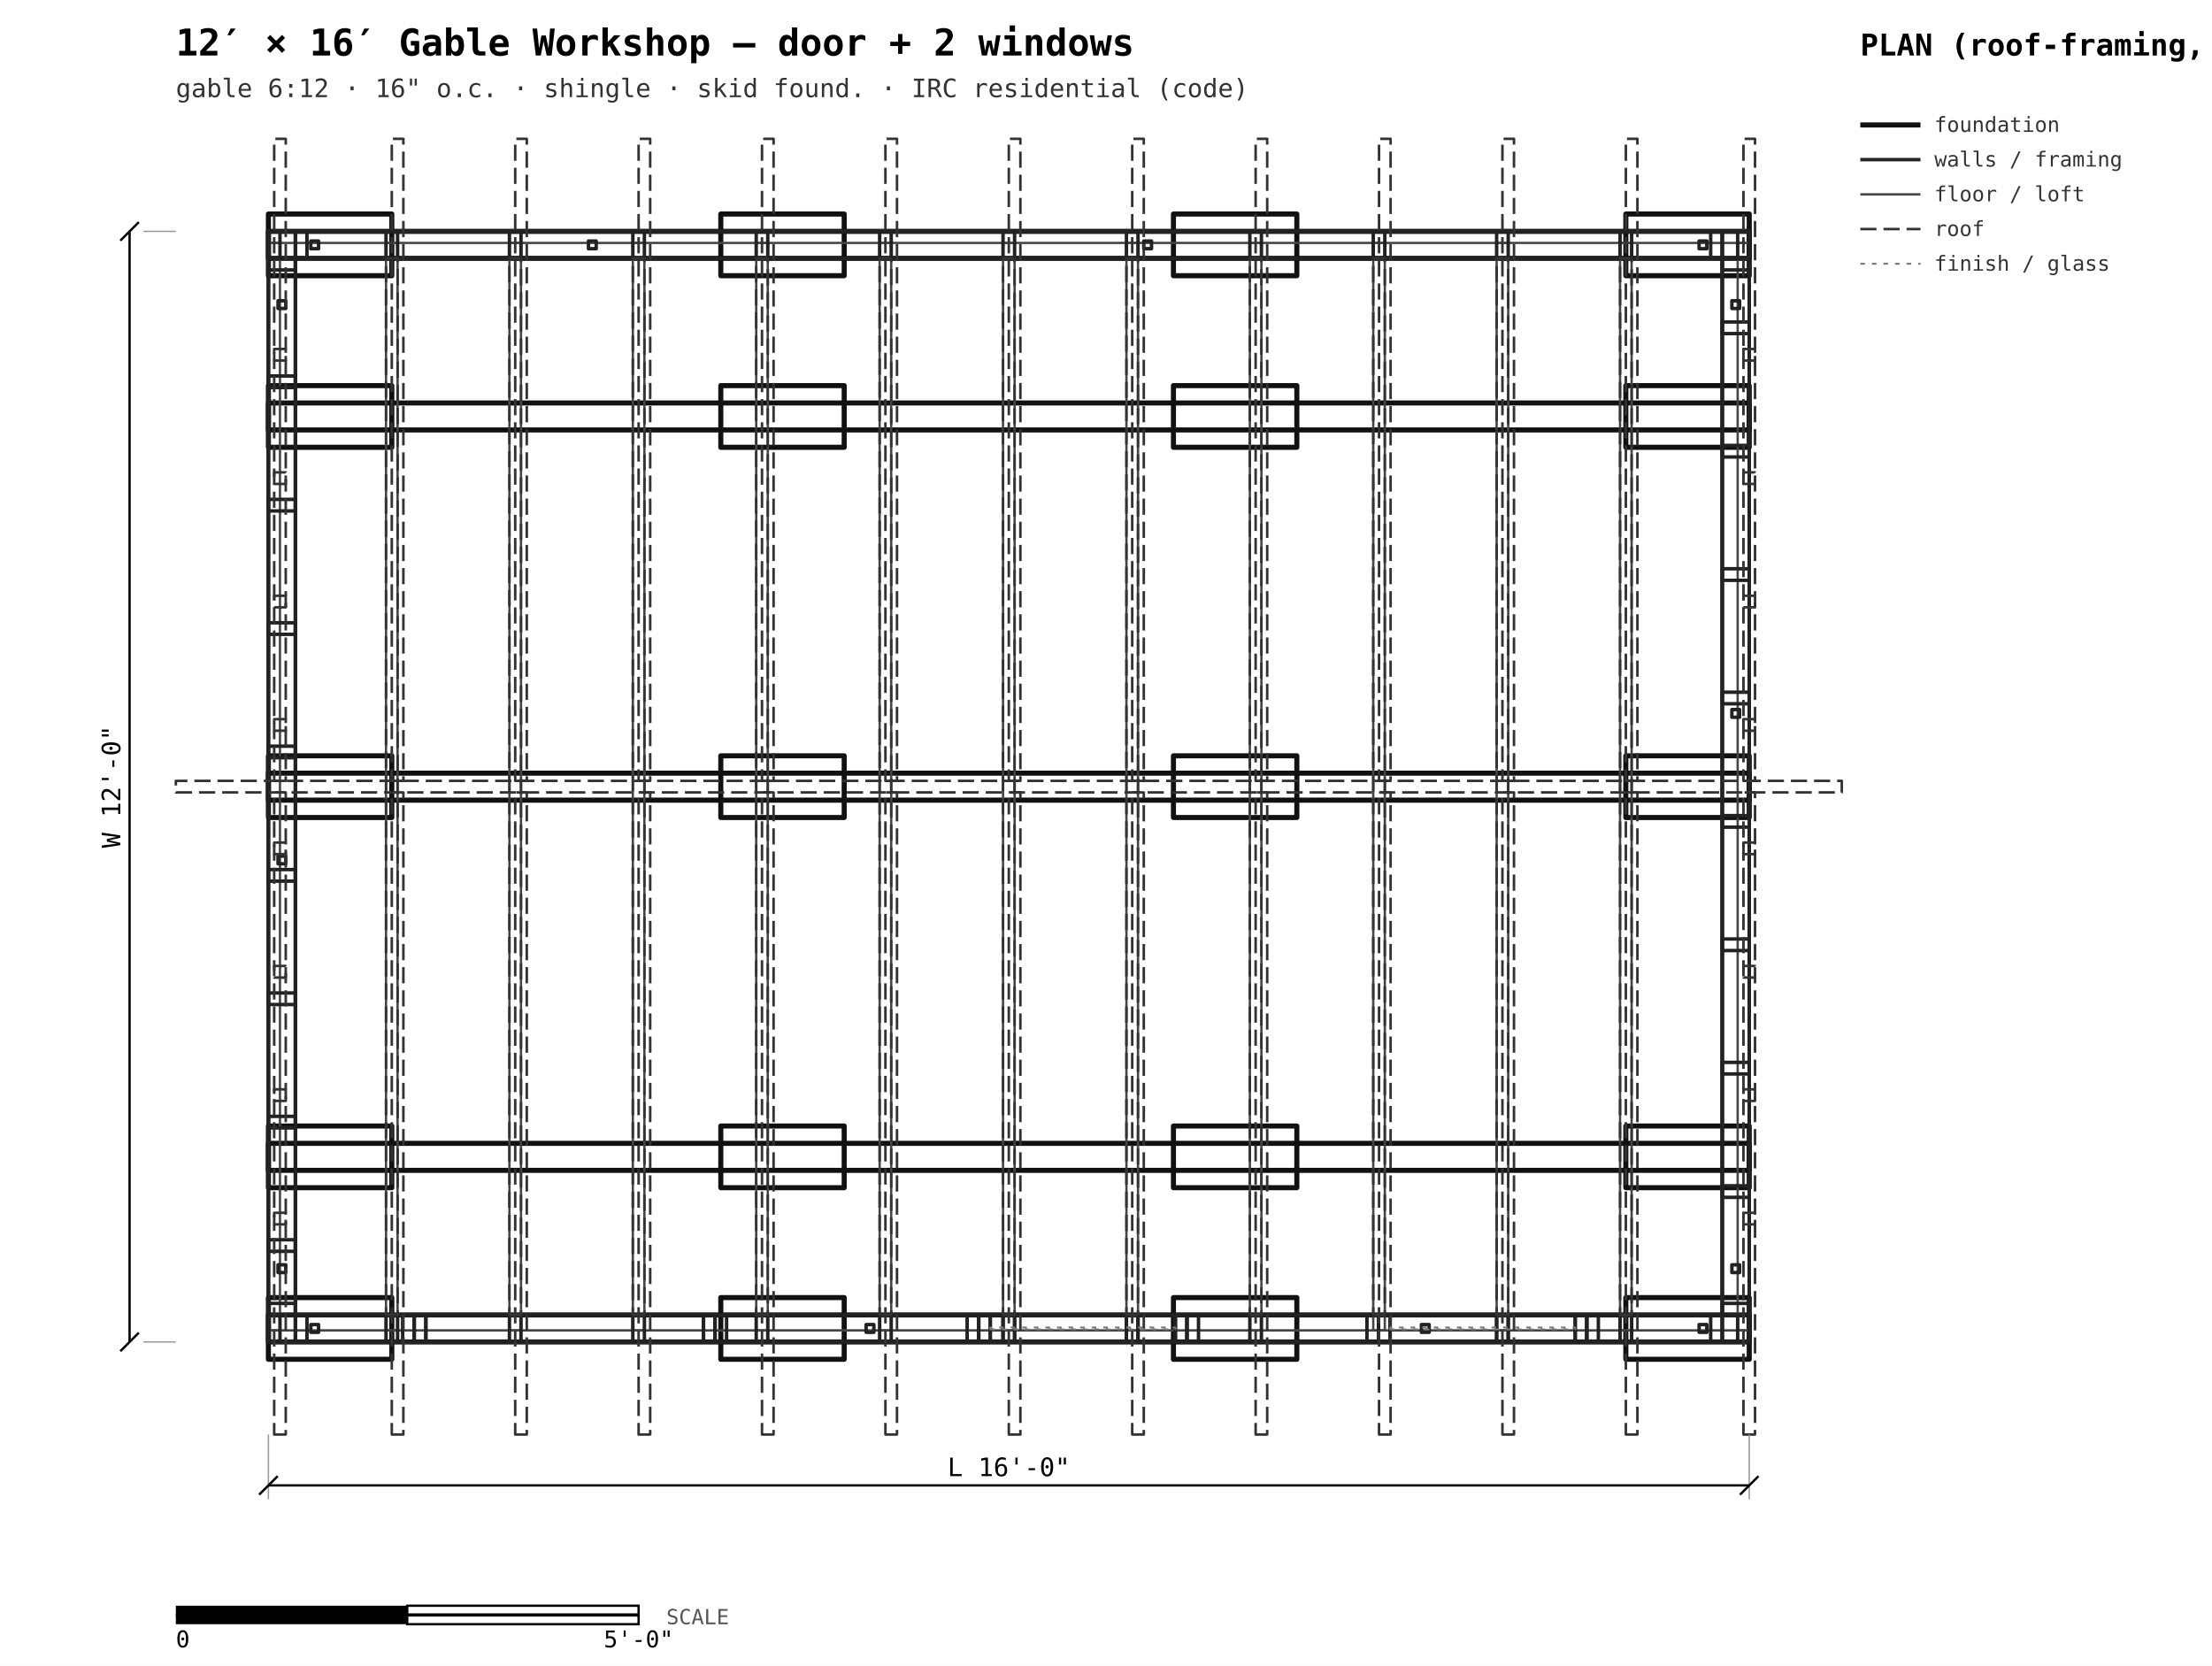
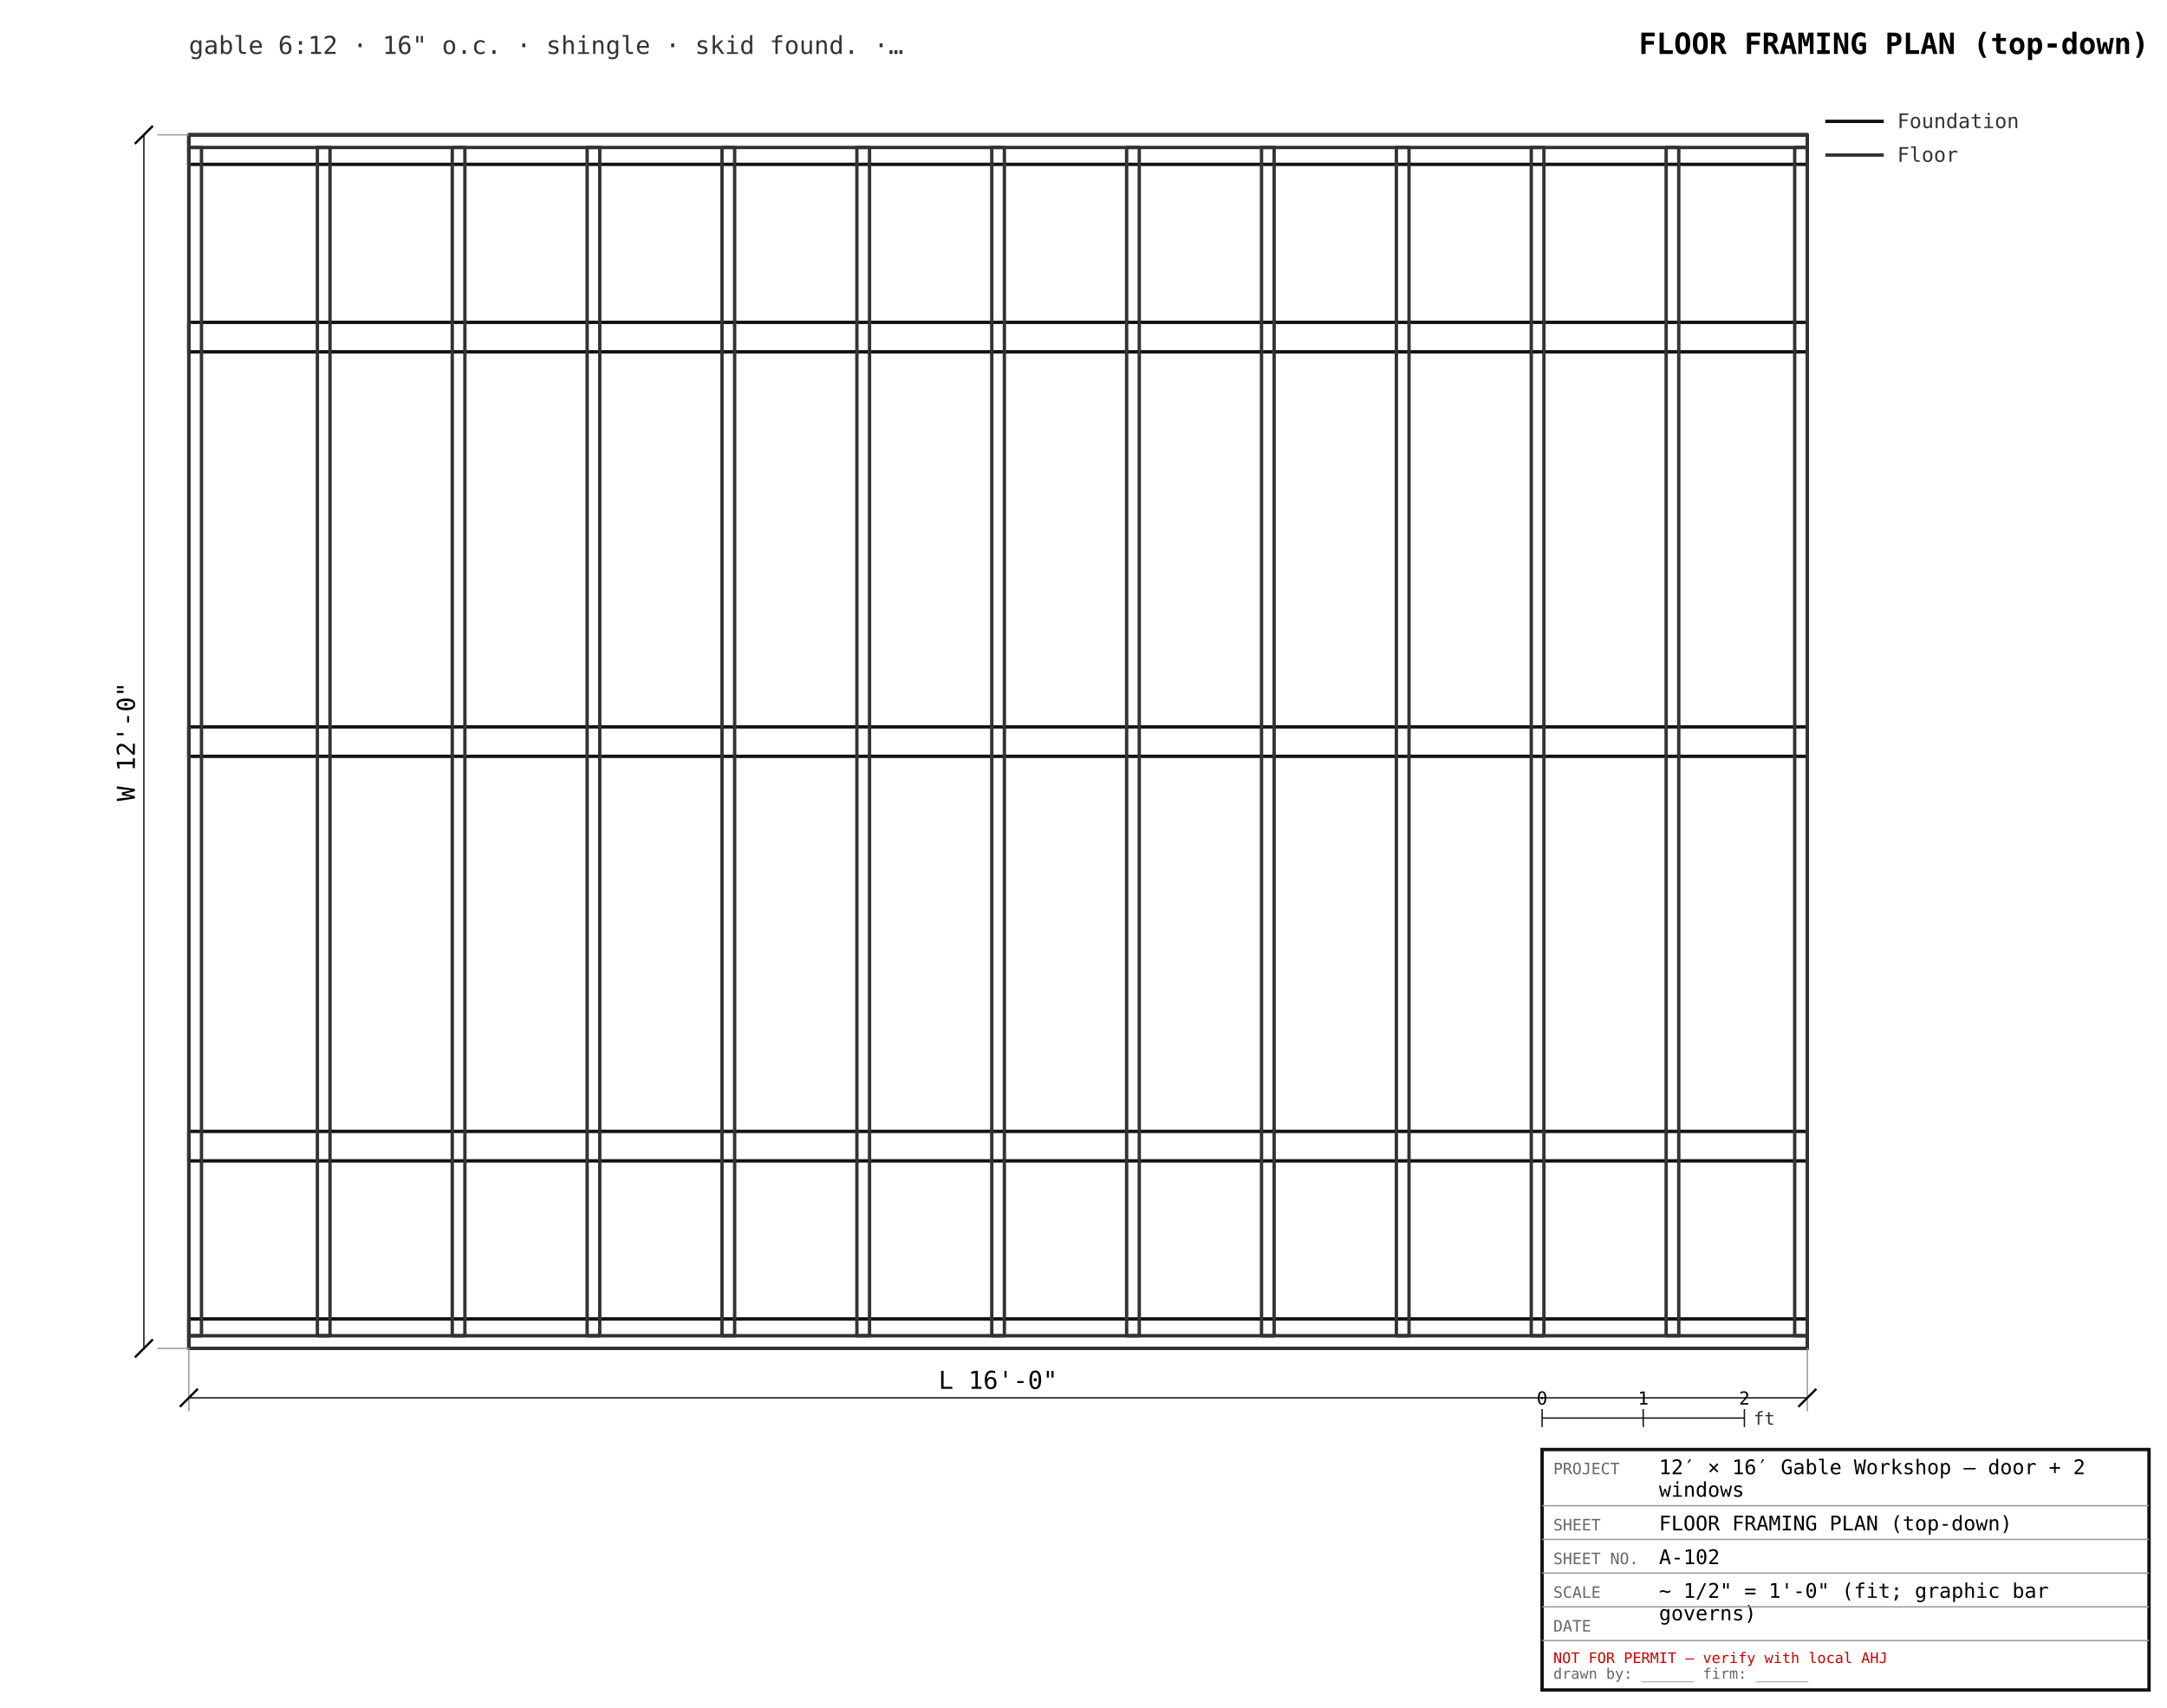
- <svg xmlns="http://www.w3.org/2000/svg" width="956" height="720" viewBox="0 0 956 720" font-family="Consolas, 'DejaVu Sans Mono', monospace">
-   <rect x="0" y="0" width="956" height="720" fill="#ffffff" />
-   <text x="76" y="24" font-size="16" font-weight="bold" fill="#000">12′ × 16′ Gable Workshop — door + 2 windows</text>
-   <text x="76" y="42" font-size="11" fill="#333">gable 6:12  ·  16" o.c.  ·  shingle  ·  skid found.  ·  IRC residential (code)</text>
-   <text x="804" y="24" font-size="13" font-weight="bold" fill="#000" text-anchor="start">PLAN (roof-framing, top-down)</text>
-   <path d="M116,580 L756,580 L756,568.33 L116,568.33 Z" fill="none" stroke="#111111" stroke-width="2.2" stroke-linejoin="round" />
-   <path d="M116,587.5 L169.33,587.5 L169.33,560.83 L116,560.83 Z" fill="none" stroke="#111111" stroke-width="2.2" stroke-linejoin="round" />
-   <path d="M311.52,587.5 L364.85,587.5 L364.85,560.83 L311.52,560.83 Z" fill="none" stroke="#111111" stroke-width="2.2" stroke-linejoin="round" />
-   <path d="M507.15,587.5 L560.48,587.5 L560.48,560.83 L507.15,560.83 Z" fill="none" stroke="#111111" stroke-width="2.2" stroke-linejoin="round" />
-   <path d="M702.67,587.5 L756,587.5 L756,560.83 L702.67,560.83 Z" fill="none" stroke="#111111" stroke-width="2.2" stroke-linejoin="round" />
-   <path d="M116,505.83 L756,505.83 L756,494.17 L116,494.17 Z" fill="none" stroke="#111111" stroke-width="2.2" stroke-linejoin="round" />
-   <path d="M116,513.33 L169.33,513.33 L169.33,486.67 L116,486.67 Z" fill="none" stroke="#111111" stroke-width="2.2" stroke-linejoin="round" />
-   <path d="M311.52,513.33 L364.85,513.33 L364.85,486.67 L311.52,486.67 Z" fill="none" stroke="#111111" stroke-width="2.2" stroke-linejoin="round" />
-   <path d="M507.15,513.33 L560.48,513.33 L560.48,486.67 L507.15,486.67 Z" fill="none" stroke="#111111" stroke-width="2.2" stroke-linejoin="round" />
-   <path d="M702.67,513.33 L756,513.33 L756,486.67 L702.67,486.67 Z" fill="none" stroke="#111111" stroke-width="2.2" stroke-linejoin="round" />
-   <path d="M116,345.83 L756,345.83 L756,334.17 L116,334.17 Z" fill="none" stroke="#111111" stroke-width="2.2" stroke-linejoin="round" />
-   <path d="M116,353.33 L169.33,353.33 L169.33,326.67 L116,326.67 Z" fill="none" stroke="#111111" stroke-width="2.2" stroke-linejoin="round" />
-   <path d="M311.52,353.33 L364.85,353.33 L364.85,326.67 L311.52,326.67 Z" fill="none" stroke="#111111" stroke-width="2.2" stroke-linejoin="round" />
-   <path d="M507.15,353.33 L560.48,353.33 L560.48,326.67 L507.15,326.67 Z" fill="none" stroke="#111111" stroke-width="2.2" stroke-linejoin="round" />
-   <path d="M702.67,353.33 L756,353.33 L756,326.67 L702.67,326.67 Z" fill="none" stroke="#111111" stroke-width="2.2" stroke-linejoin="round" />
-   <path d="M116,185.83 L756,185.83 L756,174.17 L116,174.17 Z" fill="none" stroke="#111111" stroke-width="2.2" stroke-linejoin="round" />
-   <path d="M116,193.33 L169.33,193.33 L169.33,166.67 L116,166.67 Z" fill="none" stroke="#111111" stroke-width="2.2" stroke-linejoin="round" />
-   <path d="M311.52,193.33 L364.85,193.33 L364.85,166.67 L311.52,166.67 Z" fill="none" stroke="#111111" stroke-width="2.2" stroke-linejoin="round" />
-   <path d="M507.15,193.33 L560.48,193.33 L560.48,166.67 L507.15,166.67 Z" fill="none" stroke="#111111" stroke-width="2.2" stroke-linejoin="round" />
-   <path d="M702.67,193.33 L756,193.33 L756,166.67 L702.67,166.67 Z" fill="none" stroke="#111111" stroke-width="2.2" stroke-linejoin="round" />
-   <path d="M116,111.67 L756,111.67 L756,100 L116,100 Z" fill="none" stroke="#111111" stroke-width="2.2" stroke-linejoin="round" />
-   <path d="M116,119.17 L169.33,119.17 L169.33,92.5 L116,92.5 Z" fill="none" stroke="#111111" stroke-width="2.2" stroke-linejoin="round" />
-   <path d="M311.52,119.17 L364.85,119.17 L364.85,92.5 L311.52,92.5 Z" fill="none" stroke="#111111" stroke-width="2.2" stroke-linejoin="round" />
-   <path d="M507.15,119.17 L560.48,119.17 L560.48,92.5 L507.15,92.5 Z" fill="none" stroke="#111111" stroke-width="2.2" stroke-linejoin="round" />
-   <path d="M702.67,119.17 L756,119.17 L756,92.5 L702.67,92.5 Z" fill="none" stroke="#111111" stroke-width="2.2" stroke-linejoin="round" />
-   <path d="M116,575 L121,575 L121,105 L116,105 Z" fill="none" stroke="#454545" stroke-width="1" stroke-linejoin="round" />
-   <path d="M166.83,575 L171.83,575 L171.83,105 L166.83,105 Z" fill="none" stroke="#454545" stroke-width="1" stroke-linejoin="round" />
-   <path d="M220.17,575 L225.17,575 L225.17,105 L220.17,105 Z" fill="none" stroke="#454545" stroke-width="1" stroke-linejoin="round" />
-   <path d="M273.5,575 L278.5,575 L278.5,105 L273.5,105 Z" fill="none" stroke="#454545" stroke-width="1" stroke-linejoin="round" />
-   <path d="M326.83,575 L331.83,575 L331.83,105 L326.83,105 Z" fill="none" stroke="#454545" stroke-width="1" stroke-linejoin="round" />
-   <path d="M380.17,575 L385.17,575 L385.17,105 L380.17,105 Z" fill="none" stroke="#454545" stroke-width="1" stroke-linejoin="round" />
-   <path d="M433.5,575 L438.5,575 L438.5,105 L433.5,105 Z" fill="none" stroke="#454545" stroke-width="1" stroke-linejoin="round" />
-   <path d="M486.83,575 L491.83,575 L491.83,105 L486.83,105 Z" fill="none" stroke="#454545" stroke-width="1" stroke-linejoin="round" />
-   <path d="M540.17,575 L545.17,575 L545.17,105 L540.17,105 Z" fill="none" stroke="#454545" stroke-width="1" stroke-linejoin="round" />
-   <path d="M593.5,575 L598.5,575 L598.5,105 L593.5,105 Z" fill="none" stroke="#454545" stroke-width="1" stroke-linejoin="round" />
-   <path d="M646.83,575 L651.83,575 L651.83,105 L646.83,105 Z" fill="none" stroke="#454545" stroke-width="1" stroke-linejoin="round" />
-   <path d="M700.17,575 L705.17,575 L705.17,105 L700.17,105 Z" fill="none" stroke="#454545" stroke-width="1" stroke-linejoin="round" />
-   <path d="M751,575 L756,575 L756,105 L751,105 Z" fill="none" stroke="#454545" stroke-width="1" stroke-linejoin="round" />
-   <path d="M116,580 L756,580 L756,575 L116,575 Z" fill="none" stroke="#454545" stroke-width="1" stroke-linejoin="round" />
-   <path d="M116,105 L756,105 L756,100 L116,100 Z" fill="none" stroke="#454545" stroke-width="1" stroke-linejoin="round" />
-   <path d="M116,580 L756,580 L756,100 L116,100 Z" fill="none" stroke="#454545" stroke-width="1" stroke-linejoin="round" />
-   <path d="M127.67,580 L132.67,580 L132.67,568.33 L127.67,568.33 Z" fill="none" stroke="#222222" stroke-width="1.5" stroke-linejoin="round" />
-   <path d="M739.33,580 L744.33,580 L744.33,568.33 L739.33,568.33 Z" fill="none" stroke="#222222" stroke-width="1.5" stroke-linejoin="round" />
-   <path d="M739.33,111.67 L744.33,111.67 L744.33,100 L739.33,100 Z" fill="none" stroke="#222222" stroke-width="1.5" stroke-linejoin="round" />
-   <path d="M127.67,111.67 L132.67,111.67 L132.67,100 L127.67,100 Z" fill="none" stroke="#222222" stroke-width="1.5" stroke-linejoin="round" />
-   <path d="M116.05,580 L184.07,580 L184.07,568.33 L116.05,568.33 Z" fill="none" stroke="#222222" stroke-width="1.5" stroke-linejoin="round" />
-   <path d="M304.07,580 L756.05,580 L756.05,568.33 L304.07,568.33 Z" fill="none" stroke="#222222" stroke-width="1.5" stroke-linejoin="round" />
-   <path d="M134.33,575.83 L137.67,575.83 L137.67,572.5 L134.33,572.5 Z" fill="none" stroke="#222222" stroke-width="1.5" stroke-linejoin="round" />
-   <path d="M374.33,575.83 L377.67,575.83 L377.67,572.5 L374.33,572.5 Z" fill="none" stroke="#222222" stroke-width="1.5" stroke-linejoin="round" />
-   <path d="M614.33,575.83 L617.67,575.83 L617.67,572.5 L614.33,572.5 Z" fill="none" stroke="#222222" stroke-width="1.5" stroke-linejoin="round" />
-   <path d="M734.33,575.83 L737.67,575.83 L737.67,572.5 L734.33,572.5 Z" fill="none" stroke="#222222" stroke-width="1.5" stroke-linejoin="round" />
-   <path d="M127.67,580 L744.33,580 L744.33,568.33 L127.67,568.33 Z" fill="none" stroke="#222222" stroke-width="1.5" stroke-linejoin="round" />
-   <path d="M116,580 L756,580 L756,568.33 L116,568.33 Z" fill="none" stroke="#222222" stroke-width="1.5" stroke-linejoin="round" />
-   <path d="M116,580 L121,580 L121,568.33 L116,568.33 Z" fill="none" stroke="#222222" stroke-width="1.5" stroke-linejoin="round" />
-   <path d="M166.83,580 L171.83,580 L171.83,568.33 L166.83,568.33 Z" fill="none" stroke="#222222" stroke-width="1.5" stroke-linejoin="round" />
-   <path d="M326.83,580 L331.83,580 L331.83,568.33 L326.83,568.33 Z" fill="none" stroke="#222222" stroke-width="1.5" stroke-linejoin="round" />
-   <path d="M380.17,580 L385.17,580 L385.17,568.33 L380.17,568.33 Z" fill="none" stroke="#222222" stroke-width="1.5" stroke-linejoin="round" />
-   <path d="M540.17,580 L545.17,580 L545.17,568.33 L540.17,568.33 Z" fill="none" stroke="#222222" stroke-width="1.5" stroke-linejoin="round" />
-   <path d="M700.17,580 L705.17,580 L705.17,568.33 L700.17,568.33 Z" fill="none" stroke="#222222" stroke-width="1.5" stroke-linejoin="round" />
-   <path d="M751,580 L756,580 L756,568.33 L751,568.33 Z" fill="none" stroke="#222222" stroke-width="1.5" stroke-linejoin="round" />
-   <path d="M174.02,580 L179.02,580 L179.02,568.33 L174.02,568.33 Z" fill="none" stroke="#222222" stroke-width="1.5" stroke-linejoin="round" />
-   <path d="M309.02,580 L314.02,580 L314.02,568.33 L309.02,568.33 Z" fill="none" stroke="#222222" stroke-width="1.5" stroke-linejoin="round" />
-   <path d="M179.02,580 L184.02,580 L184.02,568.33 L179.02,568.33 Z" fill="none" stroke="#222222" stroke-width="1.5" stroke-linejoin="round" />
-   <path d="M304.02,580 L309.02,580 L309.02,568.33 L304.02,568.33 Z" fill="none" stroke="#222222" stroke-width="1.5" stroke-linejoin="round" />
-   <path d="M179.02,580 L309.02,580 L309.02,568.33 L179.02,568.33 Z" fill="none" stroke="#222222" stroke-width="1.5" stroke-linejoin="round" />
-   <path d="M220.17,580 L225.17,580 L225.17,568.33 L220.17,568.33 Z" fill="none" stroke="#222222" stroke-width="1.5" stroke-linejoin="round" />
-   <path d="M273.5,580 L278.5,580 L278.5,568.33 L273.5,568.33 Z" fill="none" stroke="#222222" stroke-width="1.5" stroke-linejoin="round" />
-   <path d="M417.98,580 L422.98,580 L422.98,568.33 L417.98,568.33 Z" fill="none" stroke="#222222" stroke-width="1.5" stroke-linejoin="round" />
-   <path d="M512.98,580 L517.98,580 L517.98,568.33 L512.98,568.33 Z" fill="none" stroke="#222222" stroke-width="1.5" stroke-linejoin="round" />
-   <path d="M422.98,580 L427.98,580 L427.98,568.33 L422.98,568.33 Z" fill="none" stroke="#222222" stroke-width="1.5" stroke-linejoin="round" />
-   <path d="M507.98,580 L512.98,580 L512.98,568.33 L507.98,568.33 Z" fill="none" stroke="#222222" stroke-width="1.5" stroke-linejoin="round" />
-   <path d="M422.98,580 L512.98,580 L512.98,568.33 L422.98,568.33 Z" fill="none" stroke="#222222" stroke-width="1.5" stroke-linejoin="round" />
-   <path d="M427.98,580 L507.98,580 L507.98,568.33 L427.98,568.33 Z" fill="none" stroke="#222222" stroke-width="1.5" stroke-linejoin="round" />
-   <path d="M433.5,580 L438.5,580 L438.5,568.33 L433.5,568.33 Z" fill="none" stroke="#222222" stroke-width="1.5" stroke-linejoin="round" />
-   <path d="M433.5,580 L438.5,580 L438.5,568.33 L433.5,568.33 Z" fill="none" stroke="#222222" stroke-width="1.5" stroke-linejoin="round" />
-   <path d="M486.83,580 L491.83,580 L491.83,568.33 L486.83,568.33 Z" fill="none" stroke="#222222" stroke-width="1.5" stroke-linejoin="round" />
-   <path d="M486.83,580 L491.83,580 L491.83,568.33 L486.83,568.33 Z" fill="none" stroke="#222222" stroke-width="1.5" stroke-linejoin="round" />
-   <path d="M590.79,580 L595.79,580 L595.79,568.33 L590.79,568.33 Z" fill="none" stroke="#222222" stroke-width="1.5" stroke-linejoin="round" />
-   <path d="M685.79,580 L690.79,580 L690.79,568.33 L685.79,568.33 Z" fill="none" stroke="#222222" stroke-width="1.5" stroke-linejoin="round" />
-   <path d="M595.79,580 L600.79,580 L600.79,568.33 L595.79,568.33 Z" fill="none" stroke="#222222" stroke-width="1.5" stroke-linejoin="round" />
-   <path d="M680.79,580 L685.79,580 L685.79,568.33 L680.79,568.33 Z" fill="none" stroke="#222222" stroke-width="1.5" stroke-linejoin="round" />
-   <path d="M595.79,580 L685.79,580 L685.79,568.33 L595.79,568.33 Z" fill="none" stroke="#222222" stroke-width="1.5" stroke-linejoin="round" />
-   <path d="M600.79,580 L680.79,580 L680.79,568.33 L600.79,568.33 Z" fill="none" stroke="#222222" stroke-width="1.5" stroke-linejoin="round" />
-   <path d="M646.83,580 L651.83,580 L651.83,568.33 L646.83,568.33 Z" fill="none" stroke="#222222" stroke-width="1.5" stroke-linejoin="round" />
-   <path d="M646.83,580 L651.83,580 L651.83,568.33 L646.83,568.33 Z" fill="none" stroke="#222222" stroke-width="1.5" stroke-linejoin="round" />
-   <path d="M744.33,568.33 L756,568.33 L756,111.67 L744.33,111.67 Z" fill="none" stroke="#222222" stroke-width="1.5" stroke-linejoin="round" />
-   <path d="M748.5,550 L751.83,550 L751.83,546.67 L748.5,546.67 Z" fill="none" stroke="#222222" stroke-width="1.5" stroke-linejoin="round" />
-   <path d="M748.5,310 L751.83,310 L751.83,306.67 L748.5,306.67 Z" fill="none" stroke="#222222" stroke-width="1.5" stroke-linejoin="round" />
-   <path d="M748.5,133.33 L751.83,133.33 L751.83,130 L748.5,130 Z" fill="none" stroke="#222222" stroke-width="1.5" stroke-linejoin="round" />
-   <path d="M744.33,580 L756,580 L756,100 L744.33,100 Z" fill="none" stroke="#222222" stroke-width="1.5" stroke-linejoin="round" />
-   <path d="M744.33,568.33 L756,568.33 L756,111.67 L744.33,111.67 Z" fill="none" stroke="#222222" stroke-width="1.5" stroke-linejoin="round" />
-   <path d="M744.33,568.33 L756,568.33 L756,563.33 L744.33,563.33 Z" fill="none" stroke="#222222" stroke-width="1.5" stroke-linejoin="round" />
-   <path d="M744.33,517.5 L756,517.5 L756,512.5 L744.33,512.5 Z" fill="none" stroke="#222222" stroke-width="1.5" stroke-linejoin="round" />
-   <path d="M744.33,464.17 L756,464.17 L756,459.17 L744.33,459.17 Z" fill="none" stroke="#222222" stroke-width="1.5" stroke-linejoin="round" />
-   <path d="M744.33,410.83 L756,410.83 L756,405.83 L744.33,405.83 Z" fill="none" stroke="#222222" stroke-width="1.5" stroke-linejoin="round" />
-   <path d="M744.33,357.5 L756,357.5 L756,352.5 L744.33,352.5 Z" fill="none" stroke="#222222" stroke-width="1.5" stroke-linejoin="round" />
-   <path d="M744.33,304.17 L756,304.17 L756,299.17 L744.33,299.17 Z" fill="none" stroke="#222222" stroke-width="1.5" stroke-linejoin="round" />
-   <path d="M744.33,250.83 L756,250.83 L756,245.83 L744.33,245.83 Z" fill="none" stroke="#222222" stroke-width="1.5" stroke-linejoin="round" />
-   <path d="M744.33,197.5 L756,197.5 L756,192.5 L744.33,192.5 Z" fill="none" stroke="#222222" stroke-width="1.5" stroke-linejoin="round" />
-   <path d="M744.33,144.17 L756,144.17 L756,139.17 L744.33,139.17 Z" fill="none" stroke="#222222" stroke-width="1.5" stroke-linejoin="round" />
-   <path d="M744.33,116.67 L756,116.67 L756,111.67 L744.33,111.67 Z" fill="none" stroke="#222222" stroke-width="1.5" stroke-linejoin="round" />
-   <path d="M116,111.67 L756,111.67 L756,100 L116,100 Z" fill="none" stroke="#222222" stroke-width="1.5" stroke-linejoin="round" />
-   <path d="M734.33,107.5 L737.67,107.5 L737.67,104.17 L734.33,104.17 Z" fill="none" stroke="#222222" stroke-width="1.5" stroke-linejoin="round" />
-   <path d="M494.33,107.5 L497.67,107.5 L497.67,104.17 L494.33,104.17 Z" fill="none" stroke="#222222" stroke-width="1.5" stroke-linejoin="round" />
-   <path d="M254.33,107.5 L257.67,107.5 L257.67,104.17 L254.33,104.17 Z" fill="none" stroke="#222222" stroke-width="1.5" stroke-linejoin="round" />
-   <path d="M134.33,107.5 L137.67,107.5 L137.67,104.17 L134.33,104.17 Z" fill="none" stroke="#222222" stroke-width="1.5" stroke-linejoin="round" />
-   <path d="M127.67,111.67 L744.33,111.67 L744.33,100 L127.67,100 Z" fill="none" stroke="#222222" stroke-width="1.5" stroke-linejoin="round" />
-   <path d="M116,111.67 L756,111.67 L756,100 L116,100 Z" fill="none" stroke="#222222" stroke-width="1.5" stroke-linejoin="round" />
-   <path d="M751,111.67 L756,111.67 L756,100 L751,100 Z" fill="none" stroke="#222222" stroke-width="1.5" stroke-linejoin="round" />
-   <path d="M700.17,111.67 L705.17,111.67 L705.17,100 L700.17,100 Z" fill="none" stroke="#222222" stroke-width="1.5" stroke-linejoin="round" />
-   <path d="M646.83,111.67 L651.83,111.67 L651.83,100 L646.83,100 Z" fill="none" stroke="#222222" stroke-width="1.5" stroke-linejoin="round" />
-   <path d="M593.5,111.67 L598.5,111.67 L598.5,100 L593.5,100 Z" fill="none" stroke="#222222" stroke-width="1.5" stroke-linejoin="round" />
-   <path d="M540.17,111.67 L545.17,111.67 L545.17,100 L540.17,100 Z" fill="none" stroke="#222222" stroke-width="1.5" stroke-linejoin="round" />
-   <path d="M486.83,111.67 L491.83,111.67 L491.83,100 L486.83,100 Z" fill="none" stroke="#222222" stroke-width="1.5" stroke-linejoin="round" />
-   <path d="M433.5,111.67 L438.5,111.67 L438.5,100 L433.5,100 Z" fill="none" stroke="#222222" stroke-width="1.5" stroke-linejoin="round" />
-   <path d="M380.17,111.67 L385.17,111.67 L385.17,100 L380.17,100 Z" fill="none" stroke="#222222" stroke-width="1.5" stroke-linejoin="round" />
-   <path d="M326.83,111.67 L331.83,111.67 L331.83,100 L326.83,100 Z" fill="none" stroke="#222222" stroke-width="1.5" stroke-linejoin="round" />
-   <path d="M273.5,111.67 L278.5,111.67 L278.5,100 L273.5,100 Z" fill="none" stroke="#222222" stroke-width="1.5" stroke-linejoin="round" />
-   <path d="M220.17,111.67 L225.17,111.67 L225.17,100 L220.17,100 Z" fill="none" stroke="#222222" stroke-width="1.5" stroke-linejoin="round" />
-   <path d="M166.83,111.67 L171.83,111.67 L171.83,100 L166.83,100 Z" fill="none" stroke="#222222" stroke-width="1.5" stroke-linejoin="round" />
-   <path d="M116,111.67 L121,111.67 L121,100 L116,100 Z" fill="none" stroke="#222222" stroke-width="1.5" stroke-linejoin="round" />
-   <path d="M116,568.33 L127.67,568.33 L127.67,111.67 L116,111.67 Z" fill="none" stroke="#222222" stroke-width="1.5" stroke-linejoin="round" />
-   <path d="M120.17,133.33 L123.5,133.33 L123.5,130 L120.17,130 Z" fill="none" stroke="#222222" stroke-width="1.5" stroke-linejoin="round" />
-   <path d="M120.17,373.33 L123.5,373.33 L123.5,370 L120.17,370 Z" fill="none" stroke="#222222" stroke-width="1.5" stroke-linejoin="round" />
-   <path d="M120.17,550 L123.5,550 L123.5,546.67 L120.17,546.67 Z" fill="none" stroke="#222222" stroke-width="1.5" stroke-linejoin="round" />
-   <path d="M116,580 L127.67,580 L127.67,100 L116,100 Z" fill="none" stroke="#222222" stroke-width="1.5" stroke-linejoin="round" />
-   <path d="M116,568.33 L127.67,568.33 L127.67,111.67 L116,111.67 Z" fill="none" stroke="#222222" stroke-width="1.5" stroke-linejoin="round" />
-   <path d="M116,116.67 L127.67,116.67 L127.67,111.67 L116,111.67 Z" fill="none" stroke="#222222" stroke-width="1.5" stroke-linejoin="round" />
-   <path d="M116,167.5 L127.67,167.5 L127.67,162.5 L116,162.5 Z" fill="none" stroke="#222222" stroke-width="1.5" stroke-linejoin="round" />
-   <path d="M116,220.83 L127.67,220.83 L127.67,215.83 L116,215.83 Z" fill="none" stroke="#222222" stroke-width="1.5" stroke-linejoin="round" />
-   <path d="M116,274.17 L127.67,274.17 L127.67,269.17 L116,269.17 Z" fill="none" stroke="#222222" stroke-width="1.5" stroke-linejoin="round" />
-   <path d="M116,327.5 L127.67,327.5 L127.67,322.5 L116,322.5 Z" fill="none" stroke="#222222" stroke-width="1.5" stroke-linejoin="round" />
-   <path d="M116,380.83 L127.67,380.83 L127.67,375.83 L116,375.83 Z" fill="none" stroke="#222222" stroke-width="1.5" stroke-linejoin="round" />
-   <path d="M116,434.17 L127.67,434.17 L127.67,429.17 L116,429.17 Z" fill="none" stroke="#222222" stroke-width="1.5" stroke-linejoin="round" />
-   <path d="M116,487.5 L127.67,487.5 L127.67,482.5 L116,482.5 Z" fill="none" stroke="#222222" stroke-width="1.5" stroke-linejoin="round" />
-   <path d="M116,540.83 L127.67,540.83 L127.67,535.83 L116,535.83 Z" fill="none" stroke="#222222" stroke-width="1.5" stroke-linejoin="round" />
-   <path d="M116,568.33 L127.67,568.33 L127.67,563.33 L116,563.33 Z" fill="none" stroke="#222222" stroke-width="1.5" stroke-linejoin="round" />
-   <path d="M118.5,620 L123.5,620 L123.5,342.5 L118.5,342.5 Z" fill="none" stroke="#333333" stroke-width="1.1" stroke-dasharray="7 3" stroke-linejoin="round" />
-   <path d="M118.5,337.5 L123.5,337.5 L123.5,60 L118.5,60 Z" fill="none" stroke="#333333" stroke-width="1.1" stroke-dasharray="7 3" stroke-linejoin="round" />
-   <path d="M169.33,620 L174.33,620 L174.33,342.5 L169.33,342.5 Z" fill="none" stroke="#333333" stroke-width="1.1" stroke-dasharray="7 3" stroke-linejoin="round" />
-   <path d="M169.33,337.5 L174.33,337.5 L174.33,60 L169.33,60 Z" fill="none" stroke="#333333" stroke-width="1.1" stroke-dasharray="7 3" stroke-linejoin="round" />
-   <path d="M222.67,620 L227.67,620 L227.67,342.5 L222.67,342.5 Z" fill="none" stroke="#333333" stroke-width="1.1" stroke-dasharray="7 3" stroke-linejoin="round" />
-   <path d="M222.67,337.5 L227.67,337.5 L227.67,60 L222.67,60 Z" fill="none" stroke="#333333" stroke-width="1.1" stroke-dasharray="7 3" stroke-linejoin="round" />
-   <path d="M276,620 L281,620 L281,342.5 L276,342.5 Z" fill="none" stroke="#333333" stroke-width="1.1" stroke-dasharray="7 3" stroke-linejoin="round" />
-   <path d="M276,337.5 L281,337.5 L281,60 L276,60 Z" fill="none" stroke="#333333" stroke-width="1.1" stroke-dasharray="7 3" stroke-linejoin="round" />
-   <path d="M329.33,620 L334.33,620 L334.33,342.5 L329.33,342.5 Z" fill="none" stroke="#333333" stroke-width="1.1" stroke-dasharray="7 3" stroke-linejoin="round" />
-   <path d="M329.33,337.5 L334.33,337.5 L334.33,60 L329.33,60 Z" fill="none" stroke="#333333" stroke-width="1.1" stroke-dasharray="7 3" stroke-linejoin="round" />
-   <path d="M382.67,620 L387.67,620 L387.67,342.5 L382.67,342.5 Z" fill="none" stroke="#333333" stroke-width="1.1" stroke-dasharray="7 3" stroke-linejoin="round" />
-   <path d="M382.67,337.5 L387.67,337.5 L387.67,60 L382.67,60 Z" fill="none" stroke="#333333" stroke-width="1.1" stroke-dasharray="7 3" stroke-linejoin="round" />
-   <path d="M436,620 L441,620 L441,342.5 L436,342.5 Z" fill="none" stroke="#333333" stroke-width="1.1" stroke-dasharray="7 3" stroke-linejoin="round" />
-   <path d="M436,337.5 L441,337.5 L441,60 L436,60 Z" fill="none" stroke="#333333" stroke-width="1.1" stroke-dasharray="7 3" stroke-linejoin="round" />
-   <path d="M489.33,620 L494.33,620 L494.33,342.5 L489.33,342.5 Z" fill="none" stroke="#333333" stroke-width="1.1" stroke-dasharray="7 3" stroke-linejoin="round" />
-   <path d="M489.33,337.5 L494.33,337.5 L494.33,60 L489.33,60 Z" fill="none" stroke="#333333" stroke-width="1.1" stroke-dasharray="7 3" stroke-linejoin="round" />
-   <path d="M542.67,620 L547.67,620 L547.67,342.5 L542.67,342.5 Z" fill="none" stroke="#333333" stroke-width="1.1" stroke-dasharray="7 3" stroke-linejoin="round" />
-   <path d="M542.67,337.5 L547.67,337.5 L547.67,60 L542.67,60 Z" fill="none" stroke="#333333" stroke-width="1.1" stroke-dasharray="7 3" stroke-linejoin="round" />
-   <path d="M596,620 L601,620 L601,342.5 L596,342.5 Z" fill="none" stroke="#333333" stroke-width="1.1" stroke-dasharray="7 3" stroke-linejoin="round" />
-   <path d="M596,337.5 L601,337.5 L601,60 L596,60 Z" fill="none" stroke="#333333" stroke-width="1.1" stroke-dasharray="7 3" stroke-linejoin="round" />
-   <path d="M649.33,620 L654.33,620 L654.33,342.5 L649.33,342.5 Z" fill="none" stroke="#333333" stroke-width="1.1" stroke-dasharray="7 3" stroke-linejoin="round" />
-   <path d="M649.33,337.5 L654.33,337.5 L654.33,60 L649.33,60 Z" fill="none" stroke="#333333" stroke-width="1.1" stroke-dasharray="7 3" stroke-linejoin="round" />
-   <path d="M702.67,620 L707.67,620 L707.67,342.5 L702.67,342.5 Z" fill="none" stroke="#333333" stroke-width="1.1" stroke-dasharray="7 3" stroke-linejoin="round" />
-   <path d="M702.67,337.5 L707.67,337.5 L707.67,60 L702.67,60 Z" fill="none" stroke="#333333" stroke-width="1.1" stroke-dasharray="7 3" stroke-linejoin="round" />
-   <path d="M753.5,620 L758.5,620 L758.5,342.5 L753.5,342.5 Z" fill="none" stroke="#333333" stroke-width="1.1" stroke-dasharray="7 3" stroke-linejoin="round" />
-   <path d="M753.5,337.5 L758.5,337.5 L758.5,60 L753.5,60 Z" fill="none" stroke="#333333" stroke-width="1.1" stroke-dasharray="7 3" stroke-linejoin="round" />
-   <path d="M166.83,568.33 L171.83,568.33 L171.83,111.67 L166.83,111.67 Z" fill="none" stroke="#333333" stroke-width="1.1" stroke-dasharray="7 3" stroke-linejoin="round" />
-   <path d="M220.17,568.33 L225.17,568.33 L225.17,111.67 L220.17,111.67 Z" fill="none" stroke="#333333" stroke-width="1.1" stroke-dasharray="7 3" stroke-linejoin="round" />
-   <path d="M273.5,568.33 L278.5,568.33 L278.5,111.67 L273.5,111.67 Z" fill="none" stroke="#333333" stroke-width="1.1" stroke-dasharray="7 3" stroke-linejoin="round" />
-   <path d="M326.83,568.33 L331.83,568.33 L331.83,111.67 L326.83,111.67 Z" fill="none" stroke="#333333" stroke-width="1.1" stroke-dasharray="7 3" stroke-linejoin="round" />
-   <path d="M380.17,568.33 L385.17,568.33 L385.17,111.67 L380.17,111.67 Z" fill="none" stroke="#333333" stroke-width="1.1" stroke-dasharray="7 3" stroke-linejoin="round" />
-   <path d="M433.5,568.33 L438.5,568.33 L438.5,111.67 L433.5,111.67 Z" fill="none" stroke="#333333" stroke-width="1.1" stroke-dasharray="7 3" stroke-linejoin="round" />
-   <path d="M486.83,568.33 L491.83,568.33 L491.83,111.67 L486.83,111.67 Z" fill="none" stroke="#333333" stroke-width="1.1" stroke-dasharray="7 3" stroke-linejoin="round" />
-   <path d="M540.17,568.33 L545.17,568.33 L545.17,111.67 L540.17,111.67 Z" fill="none" stroke="#333333" stroke-width="1.1" stroke-dasharray="7 3" stroke-linejoin="round" />
-   <path d="M593.5,568.33 L598.5,568.33 L598.5,111.67 L593.5,111.67 Z" fill="none" stroke="#333333" stroke-width="1.1" stroke-dasharray="7 3" stroke-linejoin="round" />
-   <path d="M646.83,568.33 L651.83,568.33 L651.83,111.67 L646.83,111.67 Z" fill="none" stroke="#333333" stroke-width="1.1" stroke-dasharray="7 3" stroke-linejoin="round" />
-   <path d="M700.17,568.33 L705.17,568.33 L705.17,111.67 L700.17,111.67 Z" fill="none" stroke="#333333" stroke-width="1.1" stroke-dasharray="7 3" stroke-linejoin="round" />
-   <path d="M76,342.5 L796,342.5 L796,337.5 L76,337.5 Z" fill="none" stroke="#333333" stroke-width="1.1" stroke-dasharray="7 3" stroke-linejoin="round" />
-   <path d="M118.5,529.17 L123.5,529.17 L123.5,524.17 L118.5,524.17 Z" fill="none" stroke="#333333" stroke-width="1.1" stroke-dasharray="7 3" stroke-linejoin="round" />
-   <path d="M118.5,475.83 L123.5,475.83 L123.5,470.83 L118.5,470.83 Z" fill="none" stroke="#333333" stroke-width="1.1" stroke-dasharray="7 3" stroke-linejoin="round" />
-   <path d="M118.5,422.5 L123.5,422.5 L123.5,417.5 L118.5,417.5 Z" fill="none" stroke="#333333" stroke-width="1.1" stroke-dasharray="7 3" stroke-linejoin="round" />
-   <path d="M118.5,369.17 L123.5,369.17 L123.5,364.17 L118.5,364.17 Z" fill="none" stroke="#333333" stroke-width="1.1" stroke-dasharray="7 3" stroke-linejoin="round" />
-   <path d="M118.5,315.83 L123.5,315.83 L123.5,310.83 L118.5,310.83 Z" fill="none" stroke="#333333" stroke-width="1.1" stroke-dasharray="7 3" stroke-linejoin="round" />
-   <path d="M118.5,262.5 L123.5,262.5 L123.5,257.5 L118.5,257.5 Z" fill="none" stroke="#333333" stroke-width="1.1" stroke-dasharray="7 3" stroke-linejoin="round" />
-   <path d="M118.5,209.17 L123.5,209.17 L123.5,204.17 L118.5,204.17 Z" fill="none" stroke="#333333" stroke-width="1.1" stroke-dasharray="7 3" stroke-linejoin="round" />
-   <path d="M118.5,155.83 L123.5,155.83 L123.5,150.83 L118.5,150.83 Z" fill="none" stroke="#333333" stroke-width="1.1" stroke-dasharray="7 3" stroke-linejoin="round" />
-   <path d="M753.5,529.17 L758.5,529.17 L758.5,524.17 L753.5,524.17 Z" fill="none" stroke="#333333" stroke-width="1.1" stroke-dasharray="7 3" stroke-linejoin="round" />
-   <path d="M753.5,475.83 L758.5,475.83 L758.5,470.83 L753.5,470.83 Z" fill="none" stroke="#333333" stroke-width="1.1" stroke-dasharray="7 3" stroke-linejoin="round" />
-   <path d="M753.5,422.5 L758.5,422.5 L758.5,417.5 L753.5,417.5 Z" fill="none" stroke="#333333" stroke-width="1.1" stroke-dasharray="7 3" stroke-linejoin="round" />
-   <path d="M753.5,369.17 L758.5,369.17 L758.5,364.17 L753.5,364.17 Z" fill="none" stroke="#333333" stroke-width="1.1" stroke-dasharray="7 3" stroke-linejoin="round" />
-   <path d="M753.5,315.83 L758.5,315.83 L758.5,310.83 L753.5,310.83 Z" fill="none" stroke="#333333" stroke-width="1.1" stroke-dasharray="7 3" stroke-linejoin="round" />
-   <path d="M753.5,262.5 L758.5,262.5 L758.5,257.5 L753.5,257.5 Z" fill="none" stroke="#333333" stroke-width="1.1" stroke-dasharray="7 3" stroke-linejoin="round" />
-   <path d="M753.5,209.17 L758.5,209.17 L758.5,204.17 L753.5,204.17 Z" fill="none" stroke="#333333" stroke-width="1.1" stroke-dasharray="7 3" stroke-linejoin="round" />
-   <path d="M753.5,155.83 L758.5,155.83 L758.5,150.83 L753.5,150.83 Z" fill="none" stroke="#333333" stroke-width="1.1" stroke-dasharray="7 3" stroke-linejoin="round" />
-   <path d="M427.98,574.58 L507.98,574.58 L507.98,573.75 L427.98,573.75 Z" fill="none" stroke="#777777" stroke-width="0.8" stroke-dasharray="2 3" stroke-linejoin="round" />
-   <path d="M600.79,574.58 L680.79,574.58 L680.79,573.75 L600.79,573.75 Z" fill="none" stroke="#777777" stroke-width="0.8" stroke-dasharray="2 3" stroke-linejoin="round" />
-   <line x1="116" y1="620" x2="116" y2="648" stroke="#999" stroke-width="0.6" />
-   <line x1="756" y1="620" x2="756" y2="648" stroke="#999" stroke-width="0.6" />
-   <line x1="116" y1="642" x2="756" y2="642" stroke="#000" stroke-width="1" />
-   <line x1="112" y1="646" x2="120" y2="638" stroke="#000" stroke-width="1" />
-   <line x1="752" y1="646" x2="760" y2="638" stroke="#000" stroke-width="1" />
-   <rect x="402" y="627" width="68" height="14" fill="#fff" />
-   <text x="436" y="638" font-size="11" fill="#000" text-anchor="middle">L 16'-0"</text>
-   <line x1="76" y1="580" x2="62" y2="580" stroke="#999" stroke-width="0.6" />
-   <line x1="76" y1="100" x2="62" y2="100" stroke="#999" stroke-width="0.6" />
-   <line x1="56" y1="580" x2="56" y2="100" stroke="#000" stroke-width="1" />
-   <line x1="52" y1="584" x2="60" y2="576" stroke="#000" stroke-width="1" />
-   <line x1="52" y1="104" x2="60" y2="96" stroke="#000" stroke-width="1" />
-   <text x="52" y="340" font-size="11" fill="#000" text-anchor="middle" transform="rotate(-90 52 340)">W 12'-0"</text>
-   <line x1="76" y1="698" x2="276" y2="698" stroke="#000" stroke-width="1.4" />
-   <rect x="76" y="694" width="100" height="8" fill="#000" />
-   <rect x="176" y="694" width="100" height="8" fill="none" stroke="#000" stroke-width="1" />
-   <text x="76" y="712" font-size="10" fill="#000">0</text>
-   <text x="276" y="712" font-size="10" fill="#000" text-anchor="middle">5'-0"</text>
-   <text x="288" y="702" font-size="9" fill="#555">SCALE</text>
-   <line x1="804" y1="54" x2="830" y2="54" stroke="#111111" stroke-width="2.2" />
-   <text x="836" y="57" font-size="9" fill="#333">foundation</text>
-   <line x1="804" y1="69" x2="830" y2="69" stroke="#222222" stroke-width="1.5" />
-   <text x="836" y="72" font-size="9" fill="#333">walls / framing</text>
-   <line x1="804" y1="84" x2="830" y2="84" stroke="#454545" stroke-width="1" />
-   <text x="836" y="87" font-size="9" fill="#333">floor / loft</text>
-   <line x1="804" y1="99" x2="830" y2="99" stroke="#333333" stroke-width="1.1" stroke-dasharray="7 3" />
-   <text x="836" y="102" font-size="9" fill="#333">roof</text>
-   <line x1="804" y1="114" x2="830" y2="114" stroke="#777777" stroke-width="0.8" stroke-dasharray="2 3" />
-   <text x="836" y="117" font-size="9" fill="#333">finish / glass</text>
+ <svg xmlns="http://www.w3.org/2000/svg" width="964" height="760" viewBox="0 0 964 760" font-family="Consolas, 'DejaVu Sans Mono', monospace">
+   <rect x="0" y="0" width="964" height="760" fill="#ffffff" />
+   <text x="84" y="24" font-size="11" fill="#333">gable 6:12  ·  16" o.c.  ·  shingle  ·  skid found.  ·…</text>
+   <text x="956" y="24" font-size="13" font-weight="bold" fill="#000" text-anchor="end">FLOOR FRAMING PLAN (top-down)</text>
+   <path d="M84,600 L804,600 L804,586.88 L84,586.88 Z" fill="none" stroke="#111111" stroke-width="1.5" stroke-linejoin="round" />
+   <path d="M84,516.56 L804,516.56 L804,503.44 L84,503.44 Z" fill="none" stroke="#111111" stroke-width="1.5" stroke-linejoin="round" />
+   <path d="M84,336.56 L804,336.56 L804,323.44 L84,323.44 Z" fill="none" stroke="#111111" stroke-width="1.5" stroke-linejoin="round" />
+   <path d="M84,156.56 L804,156.56 L804,143.44 L84,143.44 Z" fill="none" stroke="#111111" stroke-width="1.5" stroke-linejoin="round" />
+   <path d="M84,73.13 L804,73.13 L804,60 L84,60 Z" fill="none" stroke="#111111" stroke-width="1.5" stroke-linejoin="round" />
+   <path d="M84,594.38 L89.63,594.38 L89.63,65.63 L84,65.63 Z" fill="none" stroke="#333333" stroke-width="1.5" stroke-linejoin="round" />
+   <path d="M141.19,594.38 L146.81,594.38 L146.81,65.63 L141.19,65.63 Z" fill="none" stroke="#333333" stroke-width="1.5" stroke-linejoin="round" />
+   <path d="M201.19,594.38 L206.81,594.38 L206.81,65.63 L201.19,65.63 Z" fill="none" stroke="#333333" stroke-width="1.5" stroke-linejoin="round" />
+   <path d="M261.19,594.38 L266.81,594.38 L266.81,65.63 L261.19,65.63 Z" fill="none" stroke="#333333" stroke-width="1.5" stroke-linejoin="round" />
+   <path d="M321.19,594.38 L326.81,594.38 L326.81,65.63 L321.19,65.63 Z" fill="none" stroke="#333333" stroke-width="1.5" stroke-linejoin="round" />
+   <path d="M381.19,594.38 L386.81,594.38 L386.81,65.63 L381.19,65.63 Z" fill="none" stroke="#333333" stroke-width="1.5" stroke-linejoin="round" />
+   <path d="M441.19,594.38 L446.81,594.38 L446.81,65.63 L441.19,65.63 Z" fill="none" stroke="#333333" stroke-width="1.5" stroke-linejoin="round" />
+   <path d="M501.19,594.38 L506.81,594.38 L506.81,65.63 L501.19,65.63 Z" fill="none" stroke="#333333" stroke-width="1.5" stroke-linejoin="round" />
+   <path d="M561.19,594.38 L566.81,594.38 L566.81,65.63 L561.19,65.63 Z" fill="none" stroke="#333333" stroke-width="1.5" stroke-linejoin="round" />
+   <path d="M621.19,594.38 L626.81,594.38 L626.81,65.63 L621.19,65.63 Z" fill="none" stroke="#333333" stroke-width="1.5" stroke-linejoin="round" />
+   <path d="M681.19,594.38 L686.81,594.38 L686.81,65.63 L681.19,65.63 Z" fill="none" stroke="#333333" stroke-width="1.5" stroke-linejoin="round" />
+   <path d="M741.19,594.38 L746.81,594.38 L746.81,65.63 L741.19,65.63 Z" fill="none" stroke="#333333" stroke-width="1.5" stroke-linejoin="round" />
+   <path d="M798.38,594.38 L804,594.38 L804,65.63 L798.38,65.63 Z" fill="none" stroke="#333333" stroke-width="1.5" stroke-linejoin="round" />
+   <path d="M84,600 L804,600 L804,594.38 L84,594.38 Z" fill="none" stroke="#333333" stroke-width="1.5" stroke-linejoin="round" />
+   <path d="M84,65.63 L804,65.63 L804,60 L84,60 Z" fill="none" stroke="#333333" stroke-width="1.5" stroke-linejoin="round" />
+   <path d="M84,600 L804,600 L804,60 L84,60 Z" fill="none" stroke="#333333" stroke-width="1.5" stroke-linejoin="round" />
+   <line x1="84" y1="600" x2="84" y2="628" stroke="#999" stroke-width="0.6" />
+   <line x1="804" y1="600" x2="804" y2="628" stroke="#999" stroke-width="0.6" />
+   <line x1="84" y1="622" x2="804" y2="622" stroke="#111" stroke-width="0.6" />
+   <line x1="80" y1="626" x2="88" y2="618" stroke="#000" stroke-width="1" />
+   <line x1="800" y1="626" x2="808" y2="618" stroke="#000" stroke-width="1" />
+   <rect x="410" y="607" width="68" height="14" fill="#fff" />
+   <text x="444" y="618" font-size="11" fill="#000" text-anchor="middle">L 16'-0"</text>
+   <line x1="84" y1="600" x2="70" y2="600" stroke="#999" stroke-width="0.6" />
+   <line x1="84" y1="60" x2="70" y2="60" stroke="#999" stroke-width="0.6" />
+   <line x1="64" y1="600" x2="64" y2="60" stroke="#111" stroke-width="0.6" />
+   <line x1="60" y1="604" x2="68" y2="596" stroke="#000" stroke-width="1" />
+   <line x1="60" y1="64" x2="68" y2="56" stroke="#000" stroke-width="1" />
+   <text x="60" y="330" font-size="11" fill="#000" text-anchor="middle" transform="rotate(-90 60 330)">W 12'-0"</text>
+   <line x1="812" y1="54" x2="838" y2="54" stroke="#111111" stroke-width="1.5" />
+   <text x="844" y="57" font-size="9" fill="#333">Foundation</text>
+   <line x1="812" y1="69" x2="838" y2="69" stroke="#333333" stroke-width="1.5" />
+   <text x="844" y="72" font-size="9" fill="#333">Floor</text>
+   <g class="scale-bar">
+     <line x1="686" y1="631" x2="776" y2="631" stroke="#111" stroke-width="0.6" />
+     <line x1="686" y1="627" x2="686" y2="635" stroke="#111" stroke-width="0.6" />
+     <text x="686" y="625" font-size="8" fill="#000" text-anchor="middle">0</text>
+     <line x1="731" y1="627" x2="731" y2="635" stroke="#111" stroke-width="0.6" />
+     <text x="731" y="625" font-size="8" fill="#000" text-anchor="middle">1</text>
+     <line x1="776" y1="627" x2="776" y2="635" stroke="#111" stroke-width="0.6" />
+     <text x="776" y="625" font-size="8" fill="#000" text-anchor="middle">2</text>
+     <text x="780" y="634" font-size="8" fill="#333">ft</text>
+   </g>
+   <g class="title-block">
+     <rect x="686" y="645" width="270" height="107" fill="#fff" stroke="#111" stroke-width="1.5" />
+     <text x="691" y="656" font-size="7" fill="#666">PROJECT</text>
+     <text x="738" y="656" font-size="9" fill="#000">12′ × 16′ Gable Workshop — door + 2</text>
+     <text x="738" y="666" font-size="9" fill="#000">windows</text>
+     <line x1="686" y1="670" x2="956" y2="670" stroke="#999" stroke-width="0.6" />
+     <text x="691" y="681" font-size="7" fill="#666">SHEET</text>
+     <text x="738" y="681" font-size="9" fill="#000">FLOOR FRAMING PLAN (top-down)</text>
+     <line x1="686" y1="685" x2="956" y2="685" stroke="#999" stroke-width="0.6" />
+     <text x="691" y="696" font-size="7" fill="#666">SHEET NO.</text>
+     <text x="738" y="696" font-size="9" fill="#000">A-102</text>
+     <line x1="686" y1="700" x2="956" y2="700" stroke="#999" stroke-width="0.6" />
+     <text x="691" y="711" font-size="7" fill="#666">SCALE</text>
+     <text x="738" y="711" font-size="9" fill="#000">~ 1/2" = 1'-0" (fit; graphic bar</text>
+     <text x="738" y="721" font-size="9" fill="#000">governs)</text>
+     <line x1="686" y1="715" x2="956" y2="715" stroke="#999" stroke-width="0.6" />
+     <text x="691" y="726" font-size="7" fill="#666">DATE</text>
+     <text x="738" y="726" font-size="9" fill="#000" />
+     <line x1="686" y1="730" x2="956" y2="730" stroke="#999" stroke-width="0.6" />
+     <text x="691" y="740" font-size="6.5" fill="#c00">NOT FOR PERMIT — verify with local AHJ</text>
+     <text x="691" y="747" font-size="6.5" fill="#666">drawn by: ______   firm: ______</text>
+   </g>
</svg>
